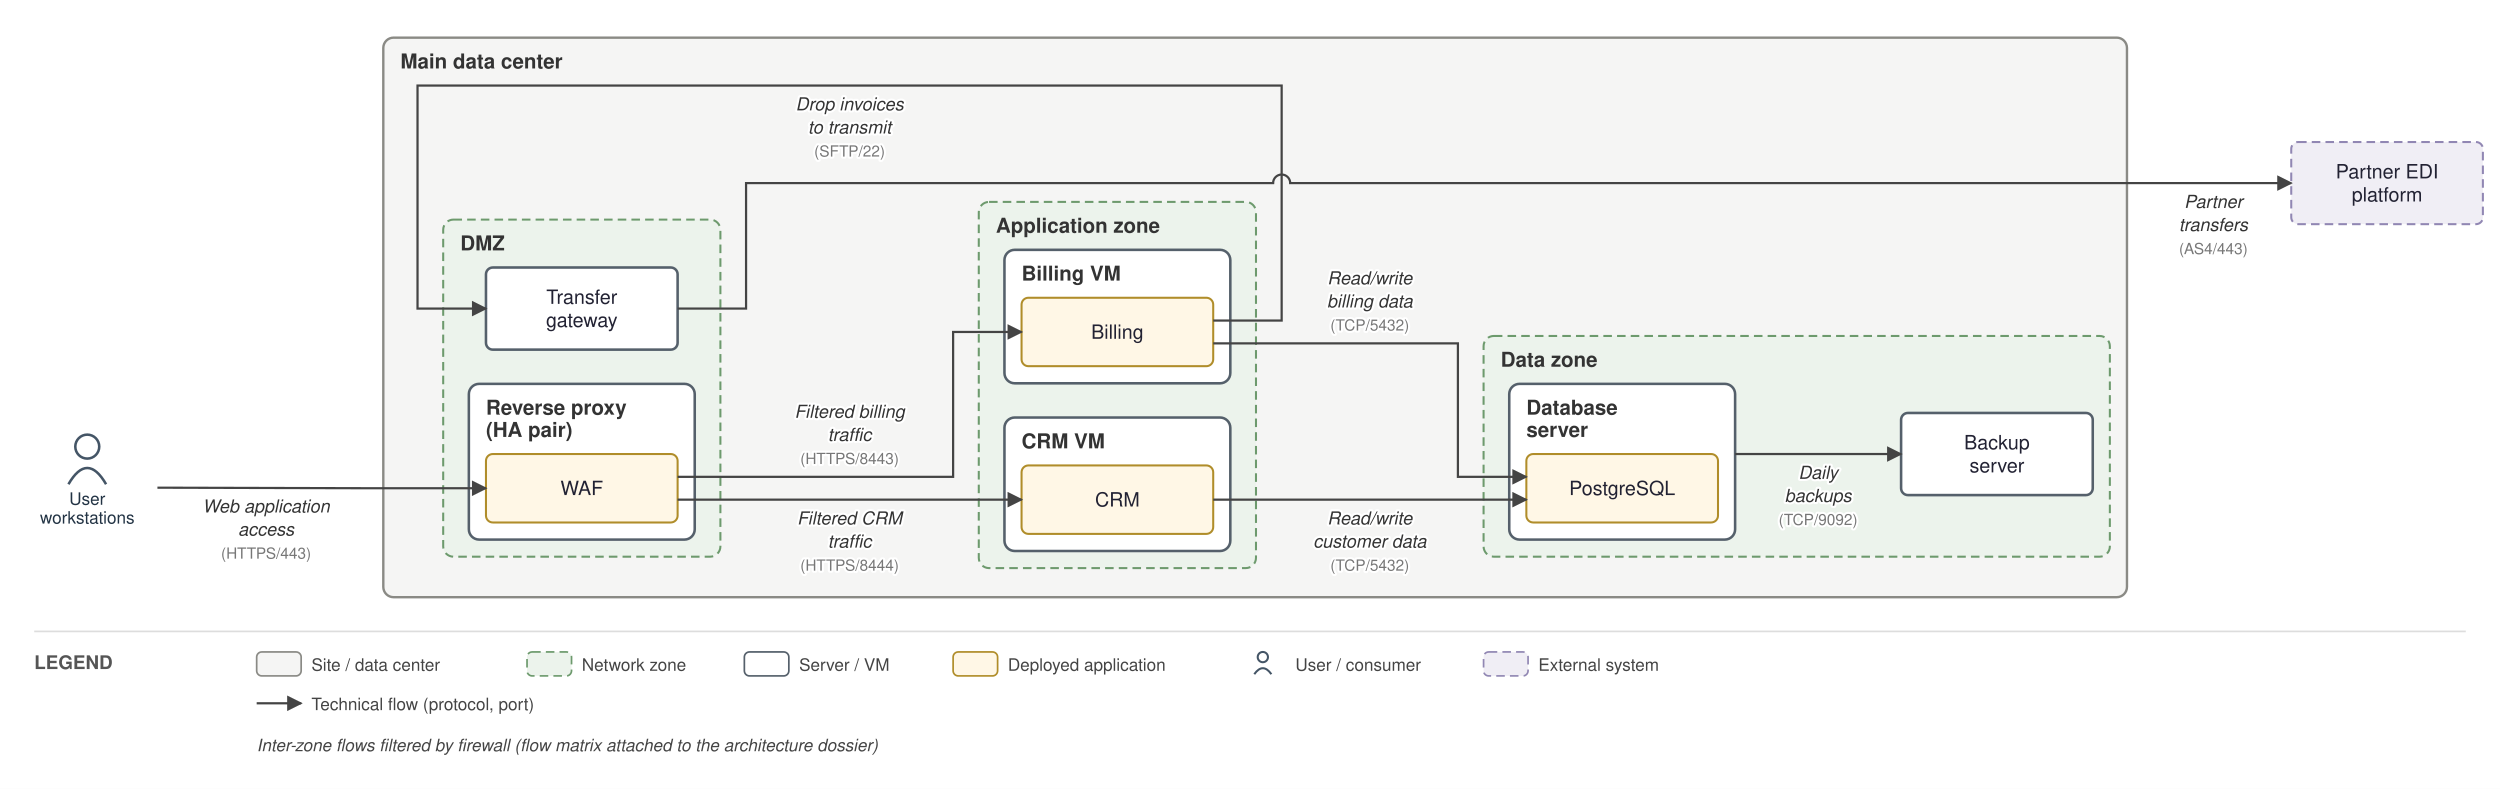
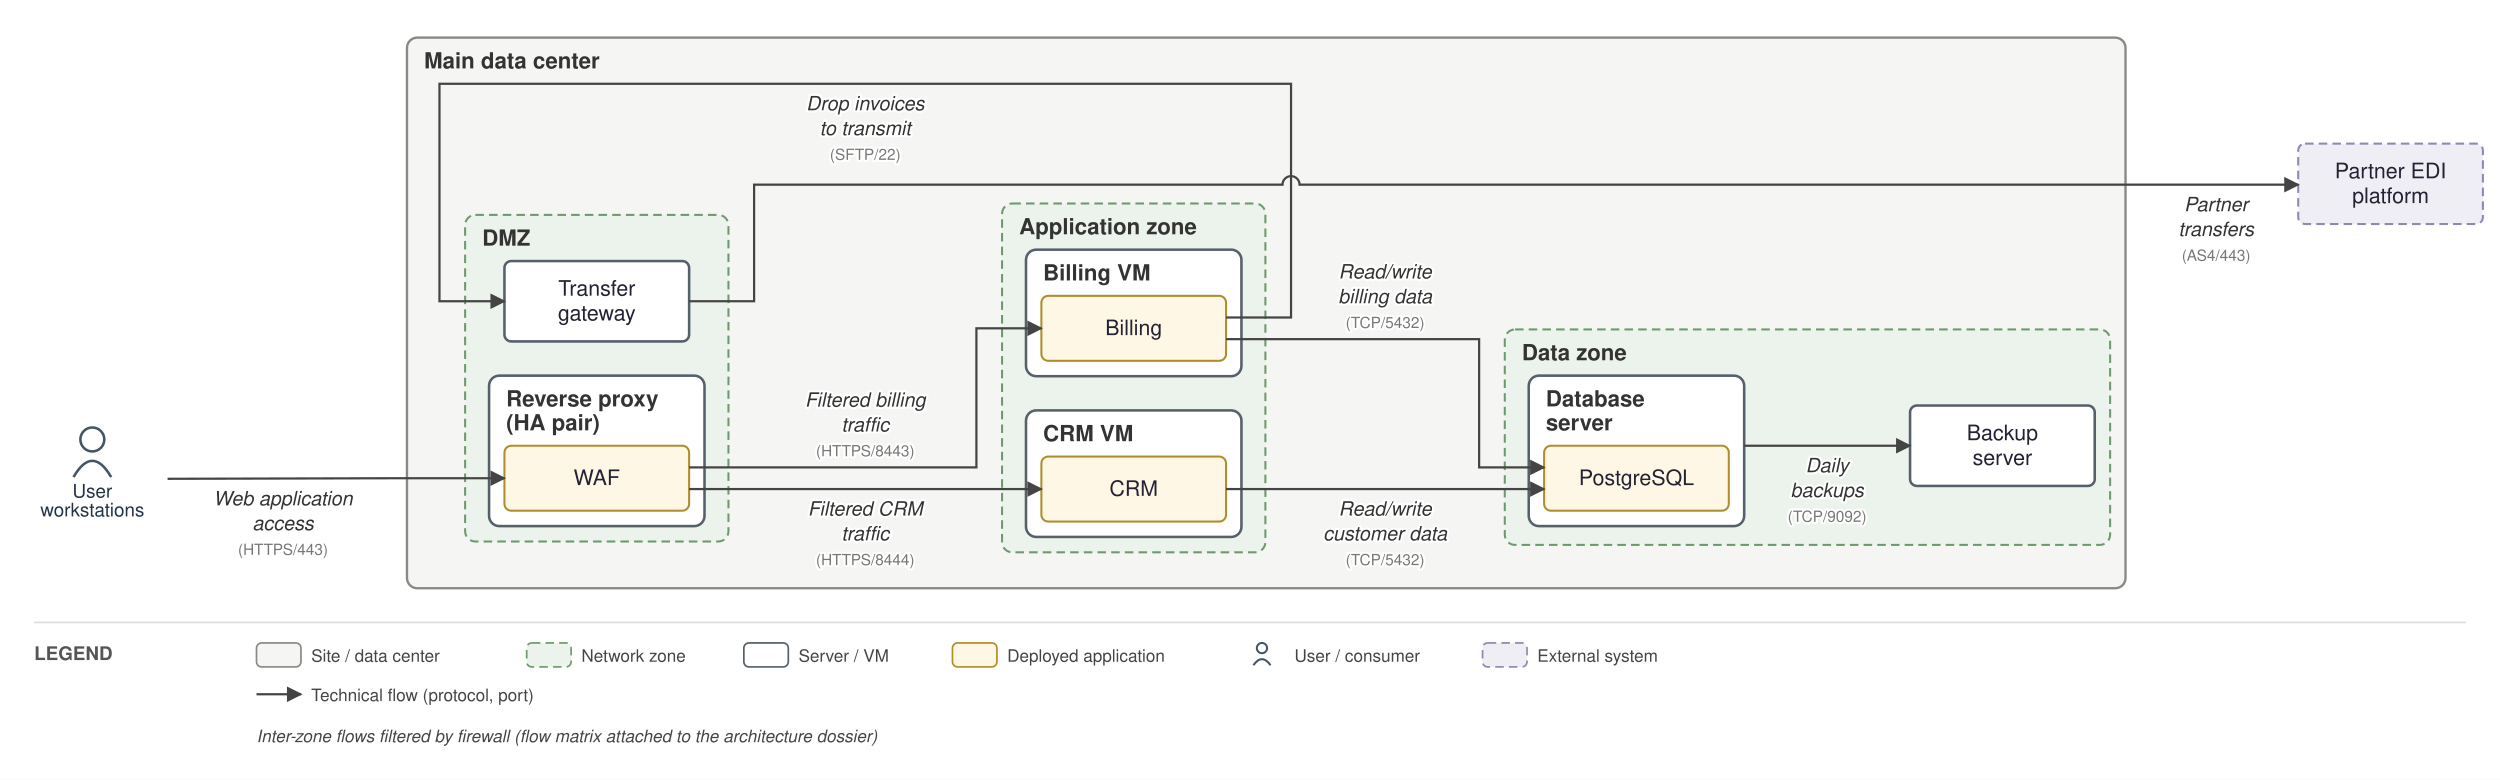
- <svg xmlns="http://www.w3.org/2000/svg" viewBox="0 0 1461 461" font-family="Helvetica,Arial,sans-serif">
+ <svg xmlns="http://www.w3.org/2000/svg" viewBox="0 0 1462 456" font-family="Helvetica,Arial,sans-serif">
  <defs>
    <marker id="arr" viewBox="0 0 10 10" refX="9" refY="5" markerWidth="7" markerHeight="7" orient="auto-start-reverse">
      <path d="M0,0 L10,5 L0,10 z" fill="#444444" />
    </marker>
  </defs>
-   <rect width="1461" height="461" fill="white" />
-   <rect x="224" y="22" width="1019" height="327" rx="6" fill="#f5f5f4" stroke="#8a8a85" stroke-width="1.4" />
-   <text x="234" y="40" font-size="12" font-weight="bold" fill="#333">Main data center</text>
-   <rect x="259" y="128.333" width="162" height="197" rx="6" fill="#ecf3ec" stroke="#6d9a6d" stroke-width="1.2" stroke-dasharray="5 3" />
-   <text x="269" y="146.333" font-size="12" font-weight="bold" fill="#333">DMZ</text>
-   <rect x="274" y="224.333" width="132" height="91" rx="6" fill="#ffffff" stroke="#55606b" stroke-width="1.5" />
-   <text x="284" y="242.333" font-size="12" font-weight="bold" fill="#333">Reverse proxy</text>
-   <text x="284" y="255.333" font-size="12" font-weight="bold" fill="#333">(HA pair)</text>
-   <rect x="572" y="118" width="162" height="214" rx="6" fill="#ecf3ec" stroke="#6d9a6d" stroke-width="1.2" stroke-dasharray="5 3" />
-   <text x="582" y="136" font-size="12" font-weight="bold" fill="#333">Application zone</text>
-   <rect x="587" y="146" width="132" height="78" rx="6" fill="#ffffff" stroke="#55606b" stroke-width="1.5" />
-   <text x="597" y="164" font-size="12" font-weight="bold" fill="#333">Billing VM</text>
-   <rect x="587" y="244" width="132" height="78" rx="6" fill="#ffffff" stroke="#55606b" stroke-width="1.5" />
-   <text x="597" y="262" font-size="12" font-weight="bold" fill="#333">CRM VM</text>
-   <rect x="867" y="196.333" width="366" height="129" rx="6" fill="#ecf3ec" stroke="#6d9a6d" stroke-width="1.2" stroke-dasharray="5 3" />
-   <text x="877" y="214.333" font-size="12" font-weight="bold" fill="#333">Data zone</text>
-   <rect x="882" y="224.333" width="132" height="91" rx="6" fill="#ffffff" stroke="#55606b" stroke-width="1.5" />
-   <text x="892" y="242.333" font-size="12" font-weight="bold" fill="#333">Database</text>
-   <text x="892" y="255.333" font-size="12" font-weight="bold" fill="#333">server</text>
-   <rect x="284" y="265.333" width="112" height="40" rx="4" fill="#fff7e6" stroke="#b08d2a" stroke-width="1.2" />
-   <text x="340" y="289.333" font-size="11.5" text-anchor="middle" fill="#222233">WAF</text>
-   <rect x="284" y="156.333" width="112" height="48" rx="4" fill="#ffffff" stroke="#55606b" stroke-width="1.5" />
-   <text x="340" y="177.583" font-size="11.5" text-anchor="middle" fill="#222233">Transfer</text>
-   <text x="340" y="191.083" font-size="11.5" text-anchor="middle" fill="#222233">gateway</text>
-   <rect x="597" y="174" width="112" height="40" rx="4" fill="#fff7e6" stroke="#b08d2a" stroke-width="1.2" />
-   <text x="653" y="198" font-size="11.5" text-anchor="middle" fill="#222233">Billing</text>
-   <rect x="597" y="272" width="112" height="40" rx="4" fill="#fff7e6" stroke="#b08d2a" stroke-width="1.2" />
-   <text x="653" y="296" font-size="11.5" text-anchor="middle" fill="#222233">CRM</text>
-   <rect x="892" y="265.333" width="112" height="40" rx="4" fill="#fff7e6" stroke="#b08d2a" stroke-width="1.2" />
-   <text x="948" y="289.333" font-size="11.5" text-anchor="middle" fill="#222233">PostgreSQL</text>
-   <rect x="1111" y="241.333" width="112" height="48" rx="4" fill="#ffffff" stroke="#55606b" stroke-width="1.5" />
-   <text x="1167" y="262.583" font-size="11.5" text-anchor="middle" fill="#222233">Backup</text>
-   <text x="1167" y="276.083" font-size="11.5" text-anchor="middle" fill="#222233">server</text>
-   <circle cx="51" cy="261" r="7" fill="none" stroke="#445566" stroke-width="1.5" />
-   <path d="M 40 283 q 11 -19 22 0" fill="none" stroke="#445566" stroke-width="1.5" />
-   <text x="51" y="295" font-size="10" text-anchor="middle" fill="#223344">User</text>
-   <text x="51" y="306" font-size="10" text-anchor="middle" fill="#223344">workstations</text>
-   <rect x="1339" y="83" width="112" height="48" rx="4" fill="#f0eef5" stroke="#9187b3" stroke-width="1.2" stroke-dasharray="5 3" />
-   <text x="1395" y="104.25" font-size="11.5" text-anchor="middle" fill="#222233">Partner EDI</text>
-   <text x="1395" y="117.75" font-size="11.5" text-anchor="middle" fill="#222233">platform</text>
-   <path d="M 92 285 L 219 285.333 L 284 285.333" fill="none" stroke="#444444" stroke-width="1.3" marker-end="url(#arr)" />
-   <text x="155.5" y="299.5" font-size="10.5" text-anchor="middle" fill="#333" font-style="italic" stroke="white" stroke-width="2.5" paint-order="stroke" stroke-linejoin="round">Web application</text>
-   <text x="155.5" y="313" font-size="10.5" text-anchor="middle" fill="#333" font-style="italic" stroke="white" stroke-width="2.5" paint-order="stroke" stroke-linejoin="round">access</text>
-   <text x="155.5" y="326.5" font-size="9" text-anchor="middle" fill="#777" stroke="white" stroke-width="2.5" paint-order="stroke" stroke-linejoin="round">(HTTPS/443)</text>
-   <path d="M 396 278.667 L 557 278.667 L 557 194 L 597 194" fill="none" stroke="#444444" stroke-width="1.3" marker-end="url(#arr)" />
-   <text x="496.5" y="244.167" font-size="10.5" text-anchor="middle" fill="#333" font-style="italic" stroke="white" stroke-width="2.5" paint-order="stroke" stroke-linejoin="round">Filtered billing</text>
-   <text x="496.5" y="257.667" font-size="10.5" text-anchor="middle" fill="#333" font-style="italic" stroke="white" stroke-width="2.5" paint-order="stroke" stroke-linejoin="round">traffic</text>
-   <text x="496.5" y="271.167" font-size="9" text-anchor="middle" fill="#777" stroke="white" stroke-width="2.5" paint-order="stroke" stroke-linejoin="round">(HTTPS/8443)</text>
-   <path d="M 396 292 L 597 292" fill="none" stroke="#444444" stroke-width="1.3" marker-end="url(#arr)" />
-   <text x="496.5" y="306.5" font-size="10.5" text-anchor="middle" fill="#333" font-style="italic" stroke="white" stroke-width="2.5" paint-order="stroke" stroke-linejoin="round">Filtered CRM</text>
-   <text x="496.5" y="320" font-size="10.5" text-anchor="middle" fill="#333" font-style="italic" stroke="white" stroke-width="2.5" paint-order="stroke" stroke-linejoin="round">traffic</text>
-   <text x="496.5" y="333.5" font-size="9" text-anchor="middle" fill="#777" stroke="white" stroke-width="2.5" paint-order="stroke" stroke-linejoin="round">(HTTPS/8444)</text>
-   <path d="M 709 200.667 L 852 200.667 L 852 278.667 L 892 278.667" fill="none" stroke="#444444" stroke-width="1.3" marker-end="url(#arr)" />
-   <text x="800.5" y="166.167" font-size="10.5" text-anchor="middle" fill="#333" font-style="italic" stroke="white" stroke-width="2.5" paint-order="stroke" stroke-linejoin="round">Read/write</text>
-   <text x="800.5" y="179.667" font-size="10.5" text-anchor="middle" fill="#333" font-style="italic" stroke="white" stroke-width="2.5" paint-order="stroke" stroke-linejoin="round">billing data</text>
-   <text x="800.5" y="193.167" font-size="9" text-anchor="middle" fill="#777" stroke="white" stroke-width="2.5" paint-order="stroke" stroke-linejoin="round">(TCP/5432)</text>
-   <path d="M 709 292 L 892 292" fill="none" stroke="#444444" stroke-width="1.3" marker-end="url(#arr)" />
-   <text x="800.5" y="306.5" font-size="10.5" text-anchor="middle" fill="#333" font-style="italic" stroke="white" stroke-width="2.5" paint-order="stroke" stroke-linejoin="round">Read/write</text>
-   <text x="800.5" y="320" font-size="10.5" text-anchor="middle" fill="#333" font-style="italic" stroke="white" stroke-width="2.5" paint-order="stroke" stroke-linejoin="round">customer data</text>
-   <text x="800.5" y="333.5" font-size="9" text-anchor="middle" fill="#777" stroke="white" stroke-width="2.5" paint-order="stroke" stroke-linejoin="round">(TCP/5432)</text>
-   <path d="M 709 187.333 L 749 187.333 L 749 50 L 244 50 L 244 180.333 L 284 180.333" fill="none" stroke="#444444" stroke-width="1.3" marker-end="url(#arr)" />
-   <text x="496.5" y="64.5" font-size="10.5" text-anchor="middle" fill="#333" font-style="italic" stroke="white" stroke-width="2.5" paint-order="stroke" stroke-linejoin="round">Drop invoices</text>
-   <text x="496.5" y="78" font-size="10.5" text-anchor="middle" fill="#333" font-style="italic" stroke="white" stroke-width="2.5" paint-order="stroke" stroke-linejoin="round">to transmit</text>
-   <text x="496.5" y="91.5" font-size="9" text-anchor="middle" fill="#777" stroke="white" stroke-width="2.5" paint-order="stroke" stroke-linejoin="round">(SFTP/22)</text>
-   <path d="M 396 180.333 L 436 180.333 L 436 107 L 744 107 A 5 5 0 0 1 754 107 L 1339 107" fill="none" stroke="#444444" stroke-width="1.3" marker-end="url(#arr)" />
-   <text x="1293.5" y="121.5" font-size="10.5" text-anchor="middle" fill="#333" font-style="italic" stroke="white" stroke-width="2.5" paint-order="stroke" stroke-linejoin="round">Partner</text>
-   <text x="1293.5" y="135" font-size="10.5" text-anchor="middle" fill="#333" font-style="italic" stroke="white" stroke-width="2.5" paint-order="stroke" stroke-linejoin="round">transfers</text>
-   <text x="1293.5" y="148.5" font-size="9" text-anchor="middle" fill="#777" stroke="white" stroke-width="2.5" paint-order="stroke" stroke-linejoin="round">(AS4/443)</text>
-   <path d="M 1014 265.333 L 1111 265.333" fill="none" stroke="#444444" stroke-width="1.3" marker-end="url(#arr)" />
-   <text x="1062.5" y="279.833" font-size="10.5" text-anchor="middle" fill="#333" font-style="italic" stroke="white" stroke-width="2.5" paint-order="stroke" stroke-linejoin="round">Daily</text>
-   <text x="1062.5" y="293.333" font-size="10.5" text-anchor="middle" fill="#333" font-style="italic" stroke="white" stroke-width="2.5" paint-order="stroke" stroke-linejoin="round">backups</text>
-   <text x="1062.5" y="306.833" font-size="9" text-anchor="middle" fill="#777" stroke="white" stroke-width="2.5" paint-order="stroke" stroke-linejoin="round">(TCP/9092)</text>
-   <line x1="20" y1="369" x2="1441" y2="369" stroke="#ddd" stroke-width="1" />
-   <text x="20" y="391" font-size="11" font-weight="bold" fill="#555">LEGEND</text>
-   <rect x="150" y="381" width="26" height="14" rx="3" fill="#f5f5f4" stroke="#8a8a85" />
-   <text x="182" y="392" font-size="10" fill="#444">Site / data center</text>
-   <rect x="308" y="381" width="26" height="14" rx="3" fill="#ecf3ec" stroke="#6d9a6d" stroke-dasharray="5 3" />
-   <text x="340" y="392" font-size="10" fill="#444">Network zone</text>
-   <rect x="435" y="381" width="26" height="14" rx="3" fill="#ffffff" stroke="#55606b" />
-   <text x="467" y="392" font-size="10" fill="#444">Server / VM</text>
-   <rect x="557" y="381" width="26" height="14" rx="3" fill="#fff7e6" stroke="#b08d2a" />
-   <text x="589" y="392" font-size="10" fill="#444">Deployed application</text>
-   <circle cx="738" cy="384" r="3" fill="none" stroke="#445566" stroke-width="1.2" />
-   <path d="M 733 394 q 5 -7 10 0" fill="none" stroke="#445566" stroke-width="1.2" />
-   <text x="757" y="392" font-size="10" fill="#444">User / consumer</text>
-   <rect x="867" y="381" width="26" height="14" rx="3" fill="#f0eef5" stroke="#9187b3" stroke-dasharray="5 3" />
-   <text x="899" y="392" font-size="10" fill="#444">External system</text>
-   <line x1="150" y1="411" x2="176" y2="411" stroke="#444444" stroke-width="1.3" marker-end="url(#arr)" />
-   <text x="182" y="415" font-size="10" fill="#444">Technical flow (protocol, port)</text>
-   <text x="150" y="439" font-size="10" fill="#444" font-style="italic">Inter-zone flows filtered by firewall (flow matrix attached to the architecture dossier)</text>
+   <rect width="1462" height="456" fill="white" />
+   <rect x="238" y="22" width="1005" height="322" rx="6" fill="#f5f5f4" stroke="#8a8a85" stroke-width="1.4" />
+   <text x="248" y="40" font-size="13" font-weight="bold" fill="#333">Main data center</text>
+   <rect x="272" y="125.667" width="154" height="191" rx="6" fill="#ecf3ec" stroke="#6d9a6d" stroke-width="1.2" stroke-dasharray="5 3" />
+   <text x="282" y="143.667" font-size="13" font-weight="bold" fill="#333">DMZ</text>
+   <rect x="286" y="219.667" width="126" height="88" rx="6" fill="#ffffff" stroke="#55606b" stroke-width="1.5" />
+   <text x="296" y="237.667" font-size="13" font-weight="bold" fill="#333">Reverse proxy</text>
+   <text x="296" y="251.667" font-size="13" font-weight="bold" fill="#333">(HA pair)</text>
+   <rect x="586" y="119" width="154" height="204" rx="6" fill="#ecf3ec" stroke="#6d9a6d" stroke-width="1.2" stroke-dasharray="5 3" />
+   <text x="596" y="137" font-size="13" font-weight="bold" fill="#333">Application zone</text>
+   <rect x="600" y="146" width="126" height="74" rx="6" fill="#ffffff" stroke="#55606b" stroke-width="1.5" />
+   <text x="610" y="164" font-size="13" font-weight="bold" fill="#333">Billing VM</text>
+   <rect x="600" y="240" width="126" height="74" rx="6" fill="#ffffff" stroke="#55606b" stroke-width="1.5" />
+   <text x="610" y="258" font-size="13" font-weight="bold" fill="#333">CRM VM</text>
+   <rect x="880" y="192.667" width="354" height="126" rx="6" fill="#ecf3ec" stroke="#6d9a6d" stroke-width="1.2" stroke-dasharray="5 3" />
+   <text x="890" y="210.667" font-size="13" font-weight="bold" fill="#333">Data zone</text>
+   <rect x="894" y="219.667" width="126" height="88" rx="6" fill="#ffffff" stroke="#55606b" stroke-width="1.5" />
+   <text x="904" y="237.667" font-size="13" font-weight="bold" fill="#333">Database</text>
+   <text x="904" y="251.667" font-size="13" font-weight="bold" fill="#333">server</text>
+   <rect x="295" y="260.667" width="108" height="38" rx="4" fill="#fff7e6" stroke="#b08d2a" stroke-width="1.2" />
+   <text x="349" y="283.667" font-size="12.5" text-anchor="middle" fill="#222233">WAF</text>
+   <rect x="295" y="152.667" width="108" height="47" rx="4" fill="#ffffff" stroke="#55606b" stroke-width="1.5" />
+   <text x="349" y="172.917" font-size="12.5" text-anchor="middle" fill="#222233">Transfer</text>
+   <text x="349" y="187.417" font-size="12.5" text-anchor="middle" fill="#222233">gateway</text>
+   <rect x="609" y="173" width="108" height="38" rx="4" fill="#fff7e6" stroke="#b08d2a" stroke-width="1.2" />
+   <text x="663" y="196" font-size="12.5" text-anchor="middle" fill="#222233">Billing</text>
+   <rect x="609" y="267" width="108" height="38" rx="4" fill="#fff7e6" stroke="#b08d2a" stroke-width="1.2" />
+   <text x="663" y="290" font-size="12.5" text-anchor="middle" fill="#222233">CRM</text>
+   <rect x="903" y="260.667" width="108" height="38" rx="4" fill="#fff7e6" stroke="#b08d2a" stroke-width="1.2" />
+   <text x="957" y="283.667" font-size="12.5" text-anchor="middle" fill="#222233">PostgreSQL</text>
+   <rect x="1117" y="237.167" width="108" height="47" rx="4" fill="#ffffff" stroke="#55606b" stroke-width="1.5" />
+   <text x="1171" y="257.417" font-size="12.5" text-anchor="middle" fill="#222233">Backup</text>
+   <text x="1171" y="271.917" font-size="12.5" text-anchor="middle" fill="#222233">server</text>
+   <circle cx="54" cy="257" r="7" fill="none" stroke="#445566" stroke-width="1.5" />
+   <path d="M 43 279 q 11 -19 22 0" fill="none" stroke="#445566" stroke-width="1.5" />
+   <text x="54" y="291" font-size="11" text-anchor="middle" fill="#223344">User</text>
+   <text x="54" y="302" font-size="11" text-anchor="middle" fill="#223344">workstations</text>
+   <rect x="1344" y="84" width="108" height="47" rx="4" fill="#f0eef5" stroke="#9187b3" stroke-width="1.2" stroke-dasharray="5 3" />
+   <text x="1398" y="104.25" font-size="12.5" text-anchor="middle" fill="#222233">Partner EDI</text>
+   <text x="1398" y="118.75" font-size="12.5" text-anchor="middle" fill="#222233">platform</text>
+   <path d="M 98 280 L 233 279.667 L 295 279.667" fill="none" stroke="#444444" stroke-width="1.3" marker-end="url(#arr)" />
+   <text x="165.5" y="295.5" font-size="11.5" text-anchor="middle" fill="#333" font-style="italic" stroke="white" stroke-width="2.5" paint-order="stroke" stroke-linejoin="round">Web application</text>
+   <text x="165.5" y="310" font-size="11.5" text-anchor="middle" fill="#333" font-style="italic" stroke="white" stroke-width="2.5" paint-order="stroke" stroke-linejoin="round">access</text>
+   <text x="165.5" y="324.5" font-size="9" text-anchor="middle" fill="#777" stroke="white" stroke-width="2.5" paint-order="stroke" stroke-linejoin="round">(HTTPS/443)</text>
+   <path d="M 403 273.333 L 571 273.333 L 571 192 L 609 192" fill="none" stroke="#444444" stroke-width="1.3" marker-end="url(#arr)" />
+   <text x="506" y="237.833" font-size="11.5" text-anchor="middle" fill="#333" font-style="italic" stroke="white" stroke-width="2.5" paint-order="stroke" stroke-linejoin="round">Filtered billing</text>
+   <text x="506" y="252.333" font-size="11.5" text-anchor="middle" fill="#333" font-style="italic" stroke="white" stroke-width="2.5" paint-order="stroke" stroke-linejoin="round">traffic</text>
+   <text x="506" y="266.833" font-size="9" text-anchor="middle" fill="#777" stroke="white" stroke-width="2.5" paint-order="stroke" stroke-linejoin="round">(HTTPS/8443)</text>
+   <path d="M 403 286 L 609 286" fill="none" stroke="#444444" stroke-width="1.3" marker-end="url(#arr)" />
+   <text x="506" y="301.5" font-size="11.5" text-anchor="middle" fill="#333" font-style="italic" stroke="white" stroke-width="2.5" paint-order="stroke" stroke-linejoin="round">Filtered CRM</text>
+   <text x="506" y="316" font-size="11.5" text-anchor="middle" fill="#333" font-style="italic" stroke="white" stroke-width="2.5" paint-order="stroke" stroke-linejoin="round">traffic</text>
+   <text x="506" y="330.5" font-size="9" text-anchor="middle" fill="#777" stroke="white" stroke-width="2.5" paint-order="stroke" stroke-linejoin="round">(HTTPS/8444)</text>
+   <path d="M 717 198.333 L 865 198.333 L 865 273.333 L 903 273.333" fill="none" stroke="#444444" stroke-width="1.3" marker-end="url(#arr)" />
+   <text x="810" y="162.833" font-size="11.5" text-anchor="middle" fill="#333" font-style="italic" stroke="white" stroke-width="2.5" paint-order="stroke" stroke-linejoin="round">Read/write</text>
+   <text x="810" y="177.333" font-size="11.5" text-anchor="middle" fill="#333" font-style="italic" stroke="white" stroke-width="2.5" paint-order="stroke" stroke-linejoin="round">billing data</text>
+   <text x="810" y="191.833" font-size="9" text-anchor="middle" fill="#777" stroke="white" stroke-width="2.5" paint-order="stroke" stroke-linejoin="round">(TCP/5432)</text>
+   <path d="M 717 286 L 903 286" fill="none" stroke="#444444" stroke-width="1.3" marker-end="url(#arr)" />
+   <text x="810" y="301.5" font-size="11.5" text-anchor="middle" fill="#333" font-style="italic" stroke="white" stroke-width="2.5" paint-order="stroke" stroke-linejoin="round">Read/write</text>
+   <text x="810" y="316" font-size="11.5" text-anchor="middle" fill="#333" font-style="italic" stroke="white" stroke-width="2.5" paint-order="stroke" stroke-linejoin="round">customer data</text>
+   <text x="810" y="330.5" font-size="9" text-anchor="middle" fill="#777" stroke="white" stroke-width="2.5" paint-order="stroke" stroke-linejoin="round">(TCP/5432)</text>
+   <path d="M 717 185.667 L 755 185.667 L 755 49 L 257 49 L 257 176.167 L 295 176.167" fill="none" stroke="#444444" stroke-width="1.3" marker-end="url(#arr)" />
+   <text x="506" y="64.5" font-size="11.5" text-anchor="middle" fill="#333" font-style="italic" stroke="white" stroke-width="2.5" paint-order="stroke" stroke-linejoin="round">Drop invoices</text>
+   <text x="506" y="79" font-size="11.5" text-anchor="middle" fill="#333" font-style="italic" stroke="white" stroke-width="2.5" paint-order="stroke" stroke-linejoin="round">to transmit</text>
+   <text x="506" y="93.5" font-size="9" text-anchor="middle" fill="#777" stroke="white" stroke-width="2.5" paint-order="stroke" stroke-linejoin="round">(SFTP/22)</text>
+   <path d="M 403 176.167 L 441 176.167 L 441 108 L 750 108 A 5 5 0 0 1 760 108 L 1344 108" fill="none" stroke="#444444" stroke-width="1.3" marker-end="url(#arr)" />
+   <text x="1296" y="123.5" font-size="11.5" text-anchor="middle" fill="#333" font-style="italic" stroke="white" stroke-width="2.5" paint-order="stroke" stroke-linejoin="round">Partner</text>
+   <text x="1296" y="138" font-size="11.5" text-anchor="middle" fill="#333" font-style="italic" stroke="white" stroke-width="2.5" paint-order="stroke" stroke-linejoin="round">transfers</text>
+   <text x="1296" y="152.5" font-size="9" text-anchor="middle" fill="#777" stroke="white" stroke-width="2.5" paint-order="stroke" stroke-linejoin="round">(AS4/443)</text>
+   <path d="M 1020 260.667 L 1117 260.667" fill="none" stroke="#444444" stroke-width="1.3" marker-end="url(#arr)" />
+   <text x="1068.5" y="276.167" font-size="11.5" text-anchor="middle" fill="#333" font-style="italic" stroke="white" stroke-width="2.5" paint-order="stroke" stroke-linejoin="round">Daily</text>
+   <text x="1068.5" y="290.667" font-size="11.5" text-anchor="middle" fill="#333" font-style="italic" stroke="white" stroke-width="2.5" paint-order="stroke" stroke-linejoin="round">backups</text>
+   <text x="1068.5" y="305.167" font-size="9" text-anchor="middle" fill="#777" stroke="white" stroke-width="2.5" paint-order="stroke" stroke-linejoin="round">(TCP/9092)</text>
+   <line x1="20" y1="364" x2="1442" y2="364" stroke="#ddd" stroke-width="1" />
+   <text x="20" y="386" font-size="11" font-weight="bold" fill="#555">LEGEND</text>
+   <rect x="150" y="376" width="26" height="14" rx="3" fill="#f5f5f4" stroke="#8a8a85" />
+   <text x="182" y="387" font-size="10" fill="#444">Site / data center</text>
+   <rect x="308" y="376" width="26" height="14" rx="3" fill="#ecf3ec" stroke="#6d9a6d" stroke-dasharray="5 3" />
+   <text x="340" y="387" font-size="10" fill="#444">Network zone</text>
+   <rect x="435" y="376" width="26" height="14" rx="3" fill="#ffffff" stroke="#55606b" />
+   <text x="467" y="387" font-size="10" fill="#444">Server / VM</text>
+   <rect x="557" y="376" width="26" height="14" rx="3" fill="#fff7e6" stroke="#b08d2a" />
+   <text x="589" y="387" font-size="10" fill="#444">Deployed application</text>
+   <circle cx="738" cy="379" r="3" fill="none" stroke="#445566" stroke-width="1.2" />
+   <path d="M 733 389 q 5 -7 10 0" fill="none" stroke="#445566" stroke-width="1.2" />
+   <text x="757" y="387" font-size="10" fill="#444">User / consumer</text>
+   <rect x="867" y="376" width="26" height="14" rx="3" fill="#f0eef5" stroke="#9187b3" stroke-dasharray="5 3" />
+   <text x="899" y="387" font-size="10" fill="#444">External system</text>
+   <line x1="150" y1="406" x2="176" y2="406" stroke="#444444" stroke-width="1.3" marker-end="url(#arr)" />
+   <text x="182" y="410" font-size="10" fill="#444">Technical flow (protocol, port)</text>
+   <text x="150" y="434" font-size="10" fill="#444" font-style="italic">Inter-zone flows filtered by firewall (flow matrix attached to the architecture dossier)</text>
</svg>
